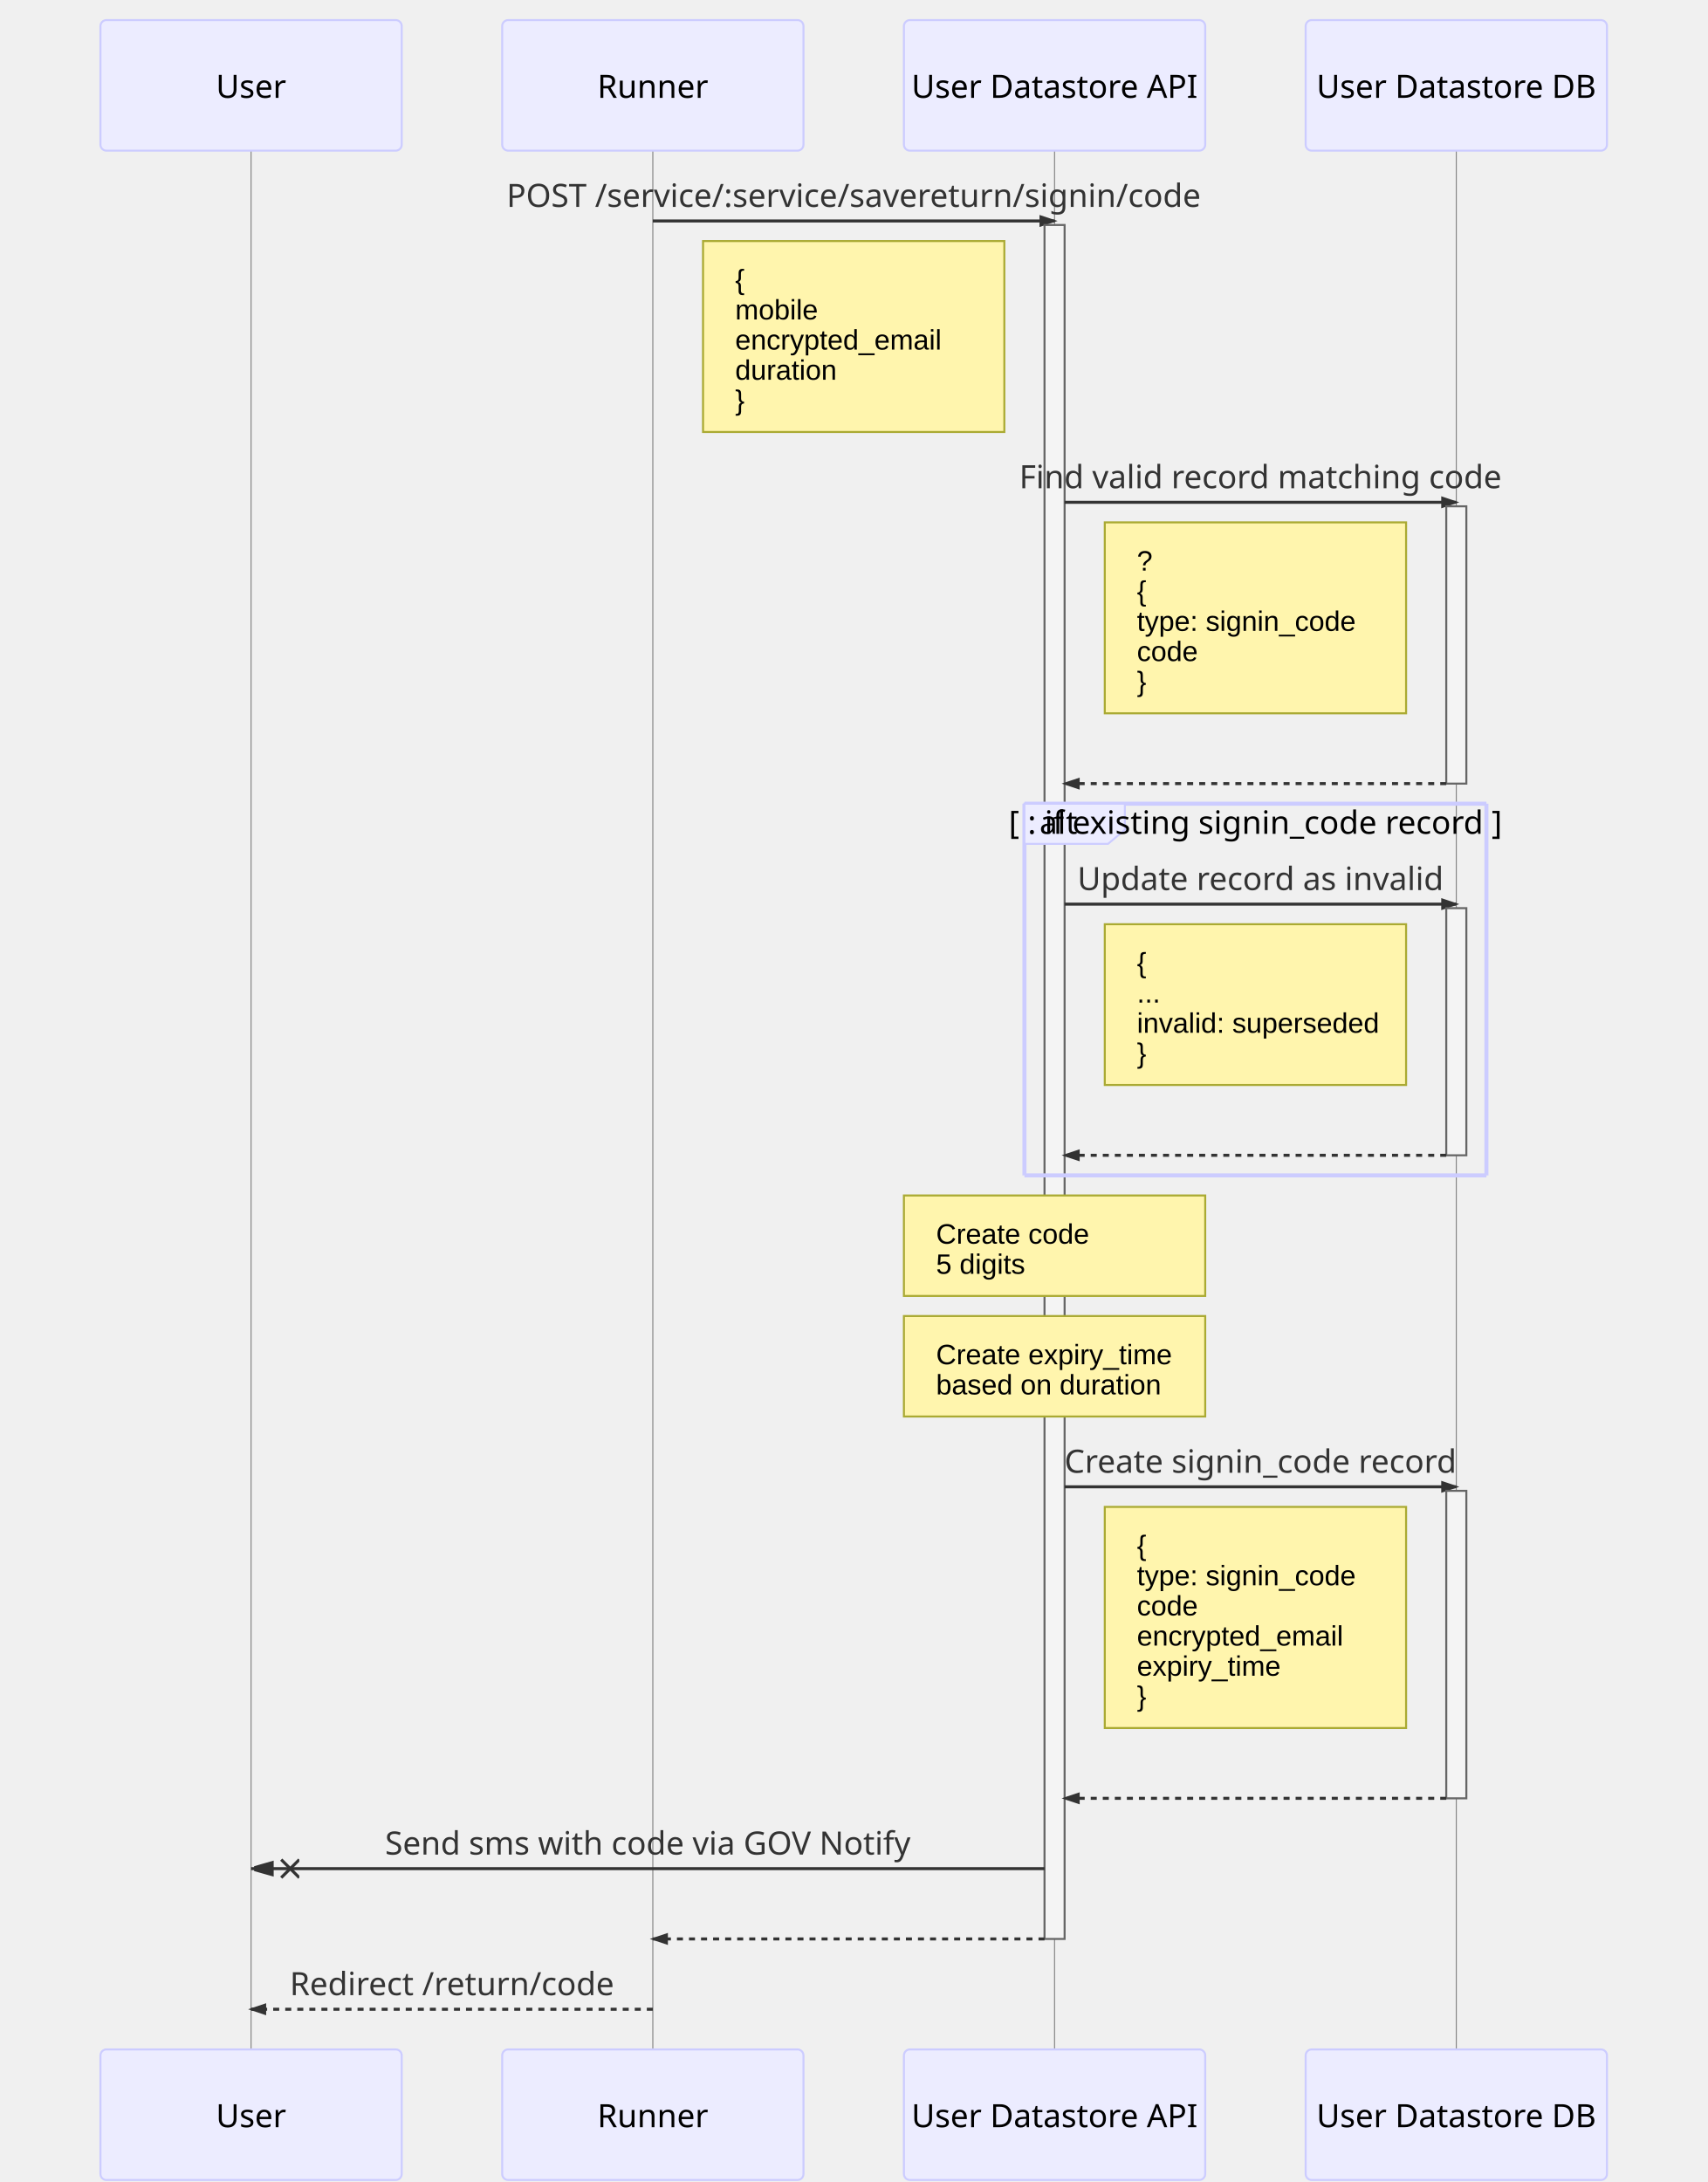
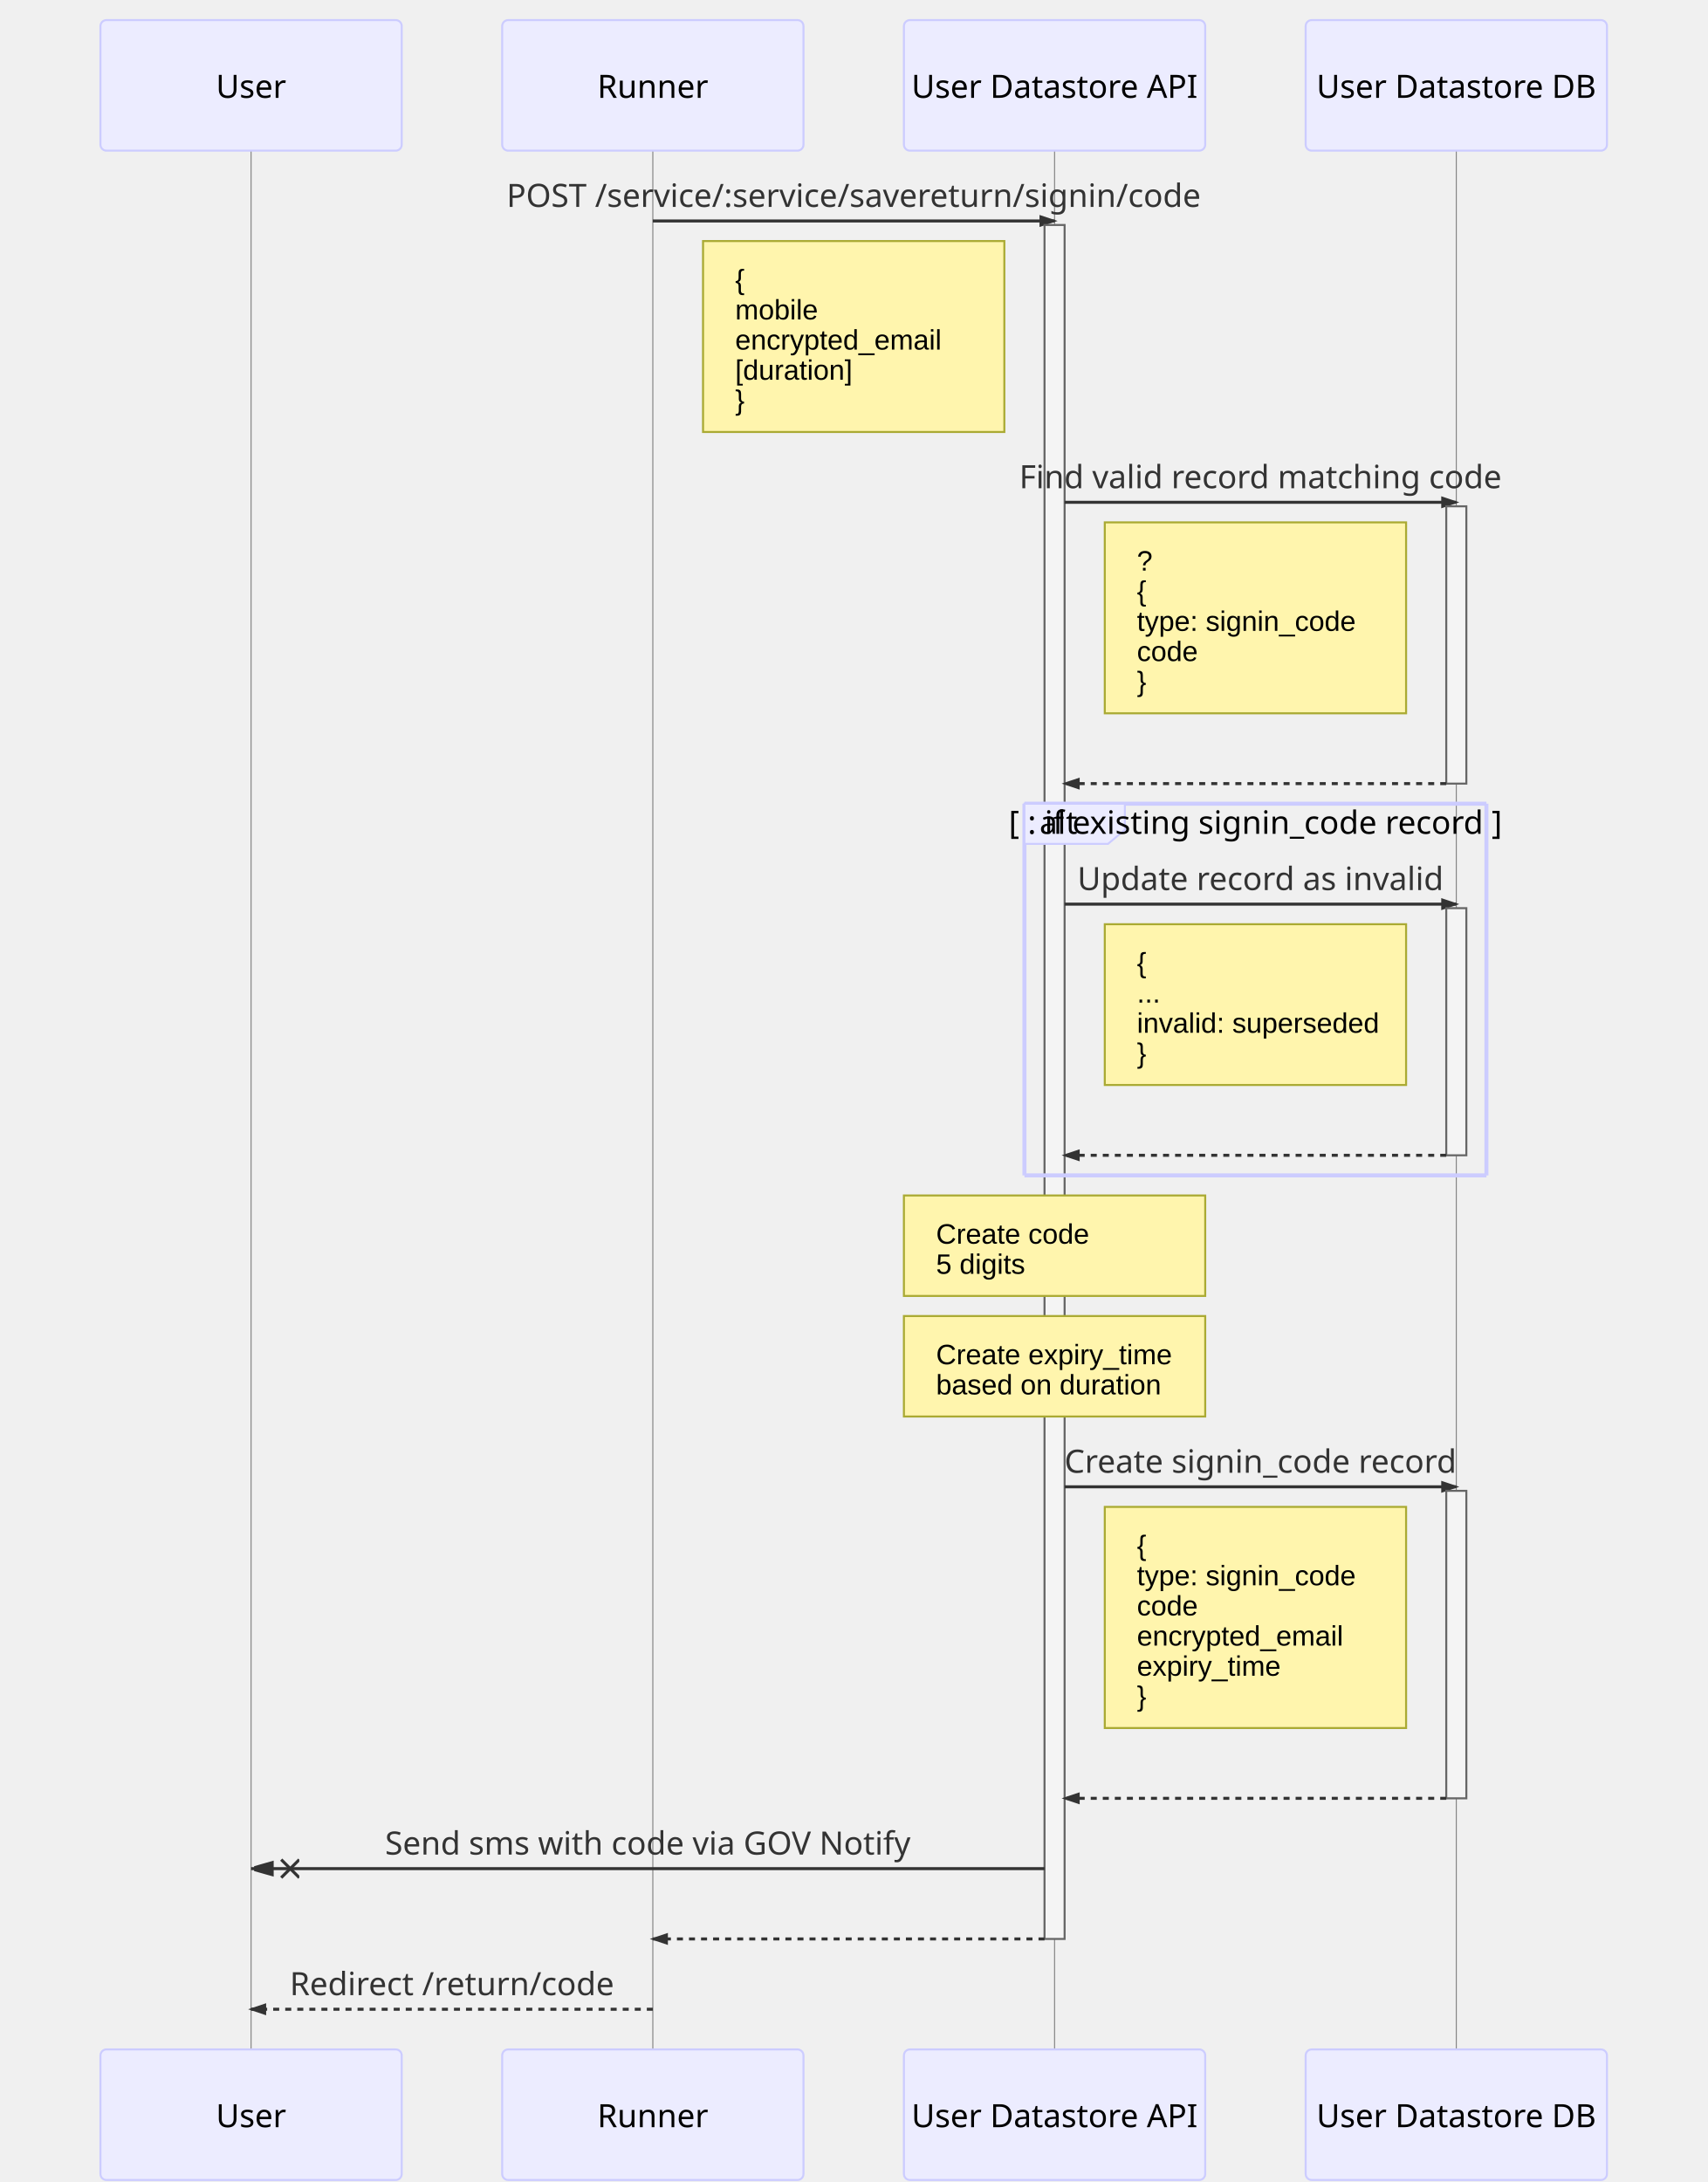
- <svg xmlns="http://www.w3.org/2000/svg" id="mermaid-1557232619701" width="100%" height="100%" style="max-width:850px;" viewBox="-50 -10 850 1086.234">
-   <style>#mermaid-1557232619701 .label{font-family:trebuchet ms,verdana,arial;color:#333}#mermaid-1557232619701 .node circle,#mermaid-1557232619701 .node ellipse,#mermaid-1557232619701 .node polygon,#mermaid-1557232619701 .node rect{fill:#ececff;stroke:#9370db;stroke-width:1px}#mermaid-1557232619701 .node.clickable{cursor:pointer}#mermaid-1557232619701 .arrowheadPath{fill:#333}#mermaid-1557232619701 .edgePath .path{stroke:#333;stroke-width:1.5px}#mermaid-1557232619701 .edgeLabel{background-color:#e8e8e8}#mermaid-1557232619701 .cluster rect{fill:#ffffde!important;stroke:#aa3!important;stroke-width:1px!important}#mermaid-1557232619701 .cluster text{fill:#333}#mermaid-1557232619701 div.mermaidTooltip{position:absolute;text-align:center;max-width:200px;padding:2px;font-family:trebuchet ms,verdana,arial;font-size:12px;background:#ffffde;border:1px solid #aa3;border-radius:2px;pointer-events:none;z-index:100}#mermaid-1557232619701 .actor{stroke:#ccf;fill:#ececff}#mermaid-1557232619701 text.actor{fill:#000;stroke:none}#mermaid-1557232619701 .actor-line{stroke:grey}#mermaid-1557232619701 .messageLine0{marker-end:"url(#arrowhead)"}#mermaid-1557232619701 .messageLine0,#mermaid-1557232619701 .messageLine1{stroke-width:1.5;stroke-dasharray:"2 2";stroke:#333}#mermaid-1557232619701 #arrowhead{fill:#333}#mermaid-1557232619701 #crosshead path{fill:#333!important;stroke:#333!important}#mermaid-1557232619701 .messageText{fill:#333;stroke:none}#mermaid-1557232619701 .labelBox{stroke:#ccf;fill:#ececff}#mermaid-1557232619701 .labelText,#mermaid-1557232619701 .loopText{fill:#000;stroke:none}#mermaid-1557232619701 .loopLine{stroke-width:2;stroke-dasharray:"2 2";marker-end:"url(#arrowhead)";stroke:#ccf}#mermaid-1557232619701 .note{stroke:#aa3;fill:#fff5ad}#mermaid-1557232619701 .noteText{fill:#000;stroke:none;font-family:trebuchet ms,verdana,arial;font-size:14px}#mermaid-1557232619701 .section{stroke:none;opacity:.2}#mermaid-1557232619701 .section0{fill:rgba(102,102,255,.49)}#mermaid-1557232619701 .section2{fill:#fff400}#mermaid-1557232619701 .section1,#mermaid-1557232619701 .section3{fill:#fff;opacity:.2}#mermaid-1557232619701 .sectionTitle0,#mermaid-1557232619701 .sectionTitle1,#mermaid-1557232619701 .sectionTitle2,#mermaid-1557232619701 .sectionTitle3{fill:#333}#mermaid-1557232619701 .sectionTitle{text-anchor:start;font-size:11px;text-height:14px}#mermaid-1557232619701 .grid .tick{stroke:#d3d3d3;opacity:.3;shape-rendering:crispEdges}#mermaid-1557232619701 .grid path{stroke-width:0}#mermaid-1557232619701 .today{fill:none;stroke:red;stroke-width:2px}#mermaid-1557232619701 .task{stroke-width:2}#mermaid-1557232619701 .taskText{text-anchor:middle;font-size:11px}#mermaid-1557232619701 .taskTextOutsideRight{fill:#000;text-anchor:start;font-size:11px}#mermaid-1557232619701 .taskTextOutsideLeft{fill:#000;text-anchor:end;font-size:11px}#mermaid-1557232619701 .taskText0,#mermaid-1557232619701 .taskText1,#mermaid-1557232619701 .taskText2,#mermaid-1557232619701 .taskText3{fill:#fff}#mermaid-1557232619701 .task0,#mermaid-1557232619701 .task1,#mermaid-1557232619701 .task2,#mermaid-1557232619701 .task3{fill:#8a90dd;stroke:#534fbc}#mermaid-1557232619701 .taskTextOutside0,#mermaid-1557232619701 .taskTextOutside1,#mermaid-1557232619701 .taskTextOutside2,#mermaid-1557232619701 .taskTextOutside3{fill:#000}#mermaid-1557232619701 .active0,#mermaid-1557232619701 .active1,#mermaid-1557232619701 .active2,#mermaid-1557232619701 .active3{fill:#bfc7ff;stroke:#534fbc}#mermaid-1557232619701 .activeText0,#mermaid-1557232619701 .activeText1,#mermaid-1557232619701 .activeText2,#mermaid-1557232619701 .activeText3{fill:#000!important}#mermaid-1557232619701 .done0,#mermaid-1557232619701 .done1,#mermaid-1557232619701 .done2,#mermaid-1557232619701 .done3{stroke:grey;fill:#d3d3d3;stroke-width:2}#mermaid-1557232619701 .doneText0,#mermaid-1557232619701 .doneText1,#mermaid-1557232619701 .doneText2,#mermaid-1557232619701 .doneText3{fill:#000!important}#mermaid-1557232619701 .crit0,#mermaid-1557232619701 .crit1,#mermaid-1557232619701 .crit2,#mermaid-1557232619701 .crit3{stroke:#f88;fill:red;stroke-width:2}#mermaid-1557232619701 .activeCrit0,#mermaid-1557232619701 .activeCrit1,#mermaid-1557232619701 .activeCrit2,#mermaid-1557232619701 .activeCrit3{stroke:#f88;fill:#bfc7ff;stroke-width:2}#mermaid-1557232619701 .doneCrit0,#mermaid-1557232619701 .doneCrit1,#mermaid-1557232619701 .doneCrit2,#mermaid-1557232619701 .doneCrit3{stroke:#f88;fill:#d3d3d3;stroke-width:2;cursor:pointer;shape-rendering:crispEdges}#mermaid-1557232619701 .activeCritText0,#mermaid-1557232619701 .activeCritText1,#mermaid-1557232619701 .activeCritText2,#mermaid-1557232619701 .activeCritText3,#mermaid-1557232619701 .doneCritText0,#mermaid-1557232619701 .doneCritText1,#mermaid-1557232619701 .doneCritText2,#mermaid-1557232619701 .doneCritText3{fill:#000!important}#mermaid-1557232619701 .titleText{text-anchor:middle;font-size:18px;fill:#000}#mermaid-1557232619701 g.classGroup text{fill:#9370db;stroke:none;font-family:trebuchet ms,verdana,arial;font-size:10px}#mermaid-1557232619701 g.classGroup rect{fill:#ececff;stroke:#9370db}#mermaid-1557232619701 g.classGroup line{stroke:#9370db;stroke-width:1}#mermaid-1557232619701 .classLabel .box{stroke:none;stroke-width:0;fill:#ececff;opacity:.5}#mermaid-1557232619701 .classLabel .label{fill:#9370db;font-size:10px}#mermaid-1557232619701 .relation{stroke:#9370db;stroke-width:1;fill:none}#mermaid-1557232619701 #compositionEnd,#mermaid-1557232619701 #compositionStart{fill:#9370db;stroke:#9370db;stroke-width:1}#mermaid-1557232619701 #aggregationEnd,#mermaid-1557232619701 #aggregationStart{fill:#ececff;stroke:#9370db;stroke-width:1}#mermaid-1557232619701 #dependencyEnd,#mermaid-1557232619701 #dependencyStart,#mermaid-1557232619701 #extensionEnd,#mermaid-1557232619701 #extensionStart{fill:#9370db;stroke:#9370db;stroke-width:1}#mermaid-1557232619701 .branch-label,#mermaid-1557232619701 .commit-id,#mermaid-1557232619701 .commit-msg{fill:#d3d3d3;color:#d3d3d3}</style>
-   <style>#mermaid-1557232619701 {
+ <svg xmlns="http://www.w3.org/2000/svg" id="mermaid-1557239138641" width="100%" height="100%" style="max-width:850px;" viewBox="-50 -10 850 1086.234">
+   <style>#mermaid-1557239138641 .label{font-family:trebuchet ms,verdana,arial;color:#333}#mermaid-1557239138641 .node circle,#mermaid-1557239138641 .node ellipse,#mermaid-1557239138641 .node polygon,#mermaid-1557239138641 .node rect{fill:#ececff;stroke:#9370db;stroke-width:1px}#mermaid-1557239138641 .node.clickable{cursor:pointer}#mermaid-1557239138641 .arrowheadPath{fill:#333}#mermaid-1557239138641 .edgePath .path{stroke:#333;stroke-width:1.5px}#mermaid-1557239138641 .edgeLabel{background-color:#e8e8e8}#mermaid-1557239138641 .cluster rect{fill:#ffffde!important;stroke:#aa3!important;stroke-width:1px!important}#mermaid-1557239138641 .cluster text{fill:#333}#mermaid-1557239138641 div.mermaidTooltip{position:absolute;text-align:center;max-width:200px;padding:2px;font-family:trebuchet ms,verdana,arial;font-size:12px;background:#ffffde;border:1px solid #aa3;border-radius:2px;pointer-events:none;z-index:100}#mermaid-1557239138641 .actor{stroke:#ccf;fill:#ececff}#mermaid-1557239138641 text.actor{fill:#000;stroke:none}#mermaid-1557239138641 .actor-line{stroke:grey}#mermaid-1557239138641 .messageLine0{marker-end:"url(#arrowhead)"}#mermaid-1557239138641 .messageLine0,#mermaid-1557239138641 .messageLine1{stroke-width:1.5;stroke-dasharray:"2 2";stroke:#333}#mermaid-1557239138641 #arrowhead{fill:#333}#mermaid-1557239138641 #crosshead path{fill:#333!important;stroke:#333!important}#mermaid-1557239138641 .messageText{fill:#333;stroke:none}#mermaid-1557239138641 .labelBox{stroke:#ccf;fill:#ececff}#mermaid-1557239138641 .labelText,#mermaid-1557239138641 .loopText{fill:#000;stroke:none}#mermaid-1557239138641 .loopLine{stroke-width:2;stroke-dasharray:"2 2";marker-end:"url(#arrowhead)";stroke:#ccf}#mermaid-1557239138641 .note{stroke:#aa3;fill:#fff5ad}#mermaid-1557239138641 .noteText{fill:#000;stroke:none;font-family:trebuchet ms,verdana,arial;font-size:14px}#mermaid-1557239138641 .section{stroke:none;opacity:.2}#mermaid-1557239138641 .section0{fill:rgba(102,102,255,.49)}#mermaid-1557239138641 .section2{fill:#fff400}#mermaid-1557239138641 .section1,#mermaid-1557239138641 .section3{fill:#fff;opacity:.2}#mermaid-1557239138641 .sectionTitle0,#mermaid-1557239138641 .sectionTitle1,#mermaid-1557239138641 .sectionTitle2,#mermaid-1557239138641 .sectionTitle3{fill:#333}#mermaid-1557239138641 .sectionTitle{text-anchor:start;font-size:11px;text-height:14px}#mermaid-1557239138641 .grid .tick{stroke:#d3d3d3;opacity:.3;shape-rendering:crispEdges}#mermaid-1557239138641 .grid path{stroke-width:0}#mermaid-1557239138641 .today{fill:none;stroke:red;stroke-width:2px}#mermaid-1557239138641 .task{stroke-width:2}#mermaid-1557239138641 .taskText{text-anchor:middle;font-size:11px}#mermaid-1557239138641 .taskTextOutsideRight{fill:#000;text-anchor:start;font-size:11px}#mermaid-1557239138641 .taskTextOutsideLeft{fill:#000;text-anchor:end;font-size:11px}#mermaid-1557239138641 .taskText0,#mermaid-1557239138641 .taskText1,#mermaid-1557239138641 .taskText2,#mermaid-1557239138641 .taskText3{fill:#fff}#mermaid-1557239138641 .task0,#mermaid-1557239138641 .task1,#mermaid-1557239138641 .task2,#mermaid-1557239138641 .task3{fill:#8a90dd;stroke:#534fbc}#mermaid-1557239138641 .taskTextOutside0,#mermaid-1557239138641 .taskTextOutside1,#mermaid-1557239138641 .taskTextOutside2,#mermaid-1557239138641 .taskTextOutside3{fill:#000}#mermaid-1557239138641 .active0,#mermaid-1557239138641 .active1,#mermaid-1557239138641 .active2,#mermaid-1557239138641 .active3{fill:#bfc7ff;stroke:#534fbc}#mermaid-1557239138641 .activeText0,#mermaid-1557239138641 .activeText1,#mermaid-1557239138641 .activeText2,#mermaid-1557239138641 .activeText3{fill:#000!important}#mermaid-1557239138641 .done0,#mermaid-1557239138641 .done1,#mermaid-1557239138641 .done2,#mermaid-1557239138641 .done3{stroke:grey;fill:#d3d3d3;stroke-width:2}#mermaid-1557239138641 .doneText0,#mermaid-1557239138641 .doneText1,#mermaid-1557239138641 .doneText2,#mermaid-1557239138641 .doneText3{fill:#000!important}#mermaid-1557239138641 .crit0,#mermaid-1557239138641 .crit1,#mermaid-1557239138641 .crit2,#mermaid-1557239138641 .crit3{stroke:#f88;fill:red;stroke-width:2}#mermaid-1557239138641 .activeCrit0,#mermaid-1557239138641 .activeCrit1,#mermaid-1557239138641 .activeCrit2,#mermaid-1557239138641 .activeCrit3{stroke:#f88;fill:#bfc7ff;stroke-width:2}#mermaid-1557239138641 .doneCrit0,#mermaid-1557239138641 .doneCrit1,#mermaid-1557239138641 .doneCrit2,#mermaid-1557239138641 .doneCrit3{stroke:#f88;fill:#d3d3d3;stroke-width:2;cursor:pointer;shape-rendering:crispEdges}#mermaid-1557239138641 .activeCritText0,#mermaid-1557239138641 .activeCritText1,#mermaid-1557239138641 .activeCritText2,#mermaid-1557239138641 .activeCritText3,#mermaid-1557239138641 .doneCritText0,#mermaid-1557239138641 .doneCritText1,#mermaid-1557239138641 .doneCritText2,#mermaid-1557239138641 .doneCritText3{fill:#000!important}#mermaid-1557239138641 .titleText{text-anchor:middle;font-size:18px;fill:#000}#mermaid-1557239138641 g.classGroup text{fill:#9370db;stroke:none;font-family:trebuchet ms,verdana,arial;font-size:10px}#mermaid-1557239138641 g.classGroup rect{fill:#ececff;stroke:#9370db}#mermaid-1557239138641 g.classGroup line{stroke:#9370db;stroke-width:1}#mermaid-1557239138641 .classLabel .box{stroke:none;stroke-width:0;fill:#ececff;opacity:.5}#mermaid-1557239138641 .classLabel .label{fill:#9370db;font-size:10px}#mermaid-1557239138641 .relation{stroke:#9370db;stroke-width:1;fill:none}#mermaid-1557239138641 #compositionEnd,#mermaid-1557239138641 #compositionStart{fill:#9370db;stroke:#9370db;stroke-width:1}#mermaid-1557239138641 #aggregationEnd,#mermaid-1557239138641 #aggregationStart{fill:#ececff;stroke:#9370db;stroke-width:1}#mermaid-1557239138641 #dependencyEnd,#mermaid-1557239138641 #dependencyStart,#mermaid-1557239138641 #extensionEnd,#mermaid-1557239138641 #extensionStart{fill:#9370db;stroke:#9370db;stroke-width:1}#mermaid-1557239138641 .branch-label,#mermaid-1557239138641 .commit-id,#mermaid-1557239138641 .commit-msg{fill:#d3d3d3;color:#d3d3d3}</style>
+   <style>#mermaid-1557239138641 {
    color: rgb(0, 0, 0);
    font: normal normal 400 normal 16px / normal nta;
  }</style>
  <defs>
    <style type="text/css">
  [object Promise]
  </style>
  </defs>
  <g />
  <g>
    <line id="actor0" x1="75" y1="5" x2="75" y2="1075.234" class="actor-line" stroke-width="0.5px" stroke="#999" />
    <rect x="0" y="0" fill="#eaeaea" stroke="#666" width="150" height="65" rx="3" ry="3" class="actor" />
    <text x="75" y="32.5" dominant-baseline="central" alignment-baseline="central" class="actor" style="text-anchor: middle;">
      <tspan x="75" dy="0">User</tspan>
    </text>
  </g>
  <g>
    <line id="actor1" x1="275" y1="5" x2="275" y2="1075.234" class="actor-line" stroke-width="0.5px" stroke="#999" />
    <rect x="200" y="0" fill="#eaeaea" stroke="#666" width="150" height="65" rx="3" ry="3" class="actor" />
    <text x="275" y="32.5" dominant-baseline="central" alignment-baseline="central" class="actor" style="text-anchor: middle;">
      <tspan x="275" dy="0">Runner</tspan>
    </text>
  </g>
  <g>
    <line id="actor2" x1="475" y1="5" x2="475" y2="1075.234" class="actor-line" stroke-width="0.5px" stroke="#999" />
    <rect x="400" y="0" fill="#eaeaea" stroke="#666" width="150" height="65" rx="3" ry="3" class="actor" />
    <text x="475" y="32.5" dominant-baseline="central" alignment-baseline="central" class="actor" style="text-anchor: middle;">
      <tspan x="475" dy="0">User Datastore API</tspan>
    </text>
  </g>
  <g>
    <line id="actor3" x1="675" y1="5" x2="675" y2="1075.234" class="actor-line" stroke-width="0.5px" stroke="#999" />
    <rect x="600" y="0" fill="#eaeaea" stroke="#666" width="150" height="65" rx="3" ry="3" class="actor" />
    <text x="675" y="32.5" dominant-baseline="central" alignment-baseline="central" class="actor" style="text-anchor: middle;">
      <tspan x="675" dy="0">User Datastore DB</tspan>
    </text>
  </g>
  <defs>
    <marker id="arrowhead" refX="5" refY="2" markerWidth="6" markerHeight="4" orient="auto">
      <path d="M 0,0 V 4 L6,2 Z" />
    </marker>
  </defs>
  <defs>
    <marker id="crosshead" markerWidth="15" markerHeight="8" orient="auto" refX="16" refY="4">
      <path fill="black" stroke="#000000" stroke-width="1px" d="M 9,2 V 6 L16,4 Z" style="stroke-dasharray: 0, 0;" />
      <path fill="none" stroke="#000000" stroke-width="1px" d="M 0,1 L 6,7 M 6,1 L 0,7" style="stroke-dasharray: 0, 0;" />
    </marker>
  </defs>
  <g>
    <text x="375" y="93" class="messageText" style="text-anchor: middle;">POST /service/:service/savereturn/signin/code</text>
    <line x1="275" y1="100" x2="475" y2="100" class="messageLine0" stroke-width="2" stroke="black" marker-end="url(#arrowhead)" style="fill: none;" />
  </g>
  <g>
    <rect x="470" y="102" fill="#f4f4f4" stroke="#666" width="10" height="853.234" rx="0" ry="0" />
  </g>
  <g>
    <rect x="300" y="110" fill="#EDF2AE" stroke="#666" width="150" height="95.047" rx="0" ry="0" class="note" />
    <text x="296" y="134" fill="black" class="noteText">
      <tspan x="316" fill="black">{ </tspan>
    </text>
    <text x="296" y="149.016" fill="black" class="noteText">
      <tspan x="316" fill="black">mobile</tspan>
    </text>
    <text x="296" y="164.016" fill="black" class="noteText">
      <tspan x="316" fill="black">encrypted_email</tspan>
    </text>
    <text x="296" y="179.031" fill="black" class="noteText">
-       <tspan x="316" fill="black">duration</tspan>
+       <tspan x="316" fill="black">[duration]</tspan>
    </text>
    <text x="296" y="194.031" fill="black" class="noteText">
-       <tspan x="316" fill="black"> }</tspan>
+       <tspan x="316" fill="black">}</tspan>
    </text>
  </g>
  <g>
    <text x="577.5" y="233.047" class="messageText" style="text-anchor: middle;">Find valid record matching code</text>
    <line x1="480" y1="240.047" x2="675" y2="240.047" class="messageLine0" stroke-width="2" stroke="black" marker-end="url(#arrowhead)" style="fill: none;" />
  </g>
  <g>
    <rect x="670" y="242.047" fill="#f4f4f4" stroke="#666" width="10" height="138.047" rx="0" ry="0" />
  </g>
  <g>
    <rect x="500" y="250.047" fill="#EDF2AE" stroke="#666" width="150" height="95.047" rx="0" ry="0" class="note" />
    <text x="496" y="274.047" fill="black" class="noteText">
      <tspan x="516" fill="black">?</tspan>
    </text>
    <text x="496" y="289.047" fill="black" class="noteText">
      <tspan x="516" fill="black">{</tspan>
    </text>
    <text x="496" y="304.062" fill="black" class="noteText">
      <tspan x="516" fill="black">type: signin_code</tspan>
    </text>
    <text x="496" y="319.078" fill="black" class="noteText">
      <tspan x="516" fill="black">code</tspan>
    </text>
    <text x="496" y="334.078" fill="black" class="noteText">
      <tspan x="516" fill="black">}</tspan>
    </text>
  </g>
  <g>
    <text x="575" y="373.094" class="messageText" style="text-anchor: middle;" />
    <line x1="670" y1="380.094" x2="480" y2="380.094" class="messageLine1" stroke-width="2" stroke="black" marker-end="url(#arrowhead)" style="stroke-dasharray: 3, 3; fill: none;" />
  </g>
  <g>
    <text x="577.5" y="433.094" class="messageText" style="text-anchor: middle;">Update record as invalid</text>
    <line x1="480" y1="440.094" x2="675" y2="440.094" class="messageLine0" stroke-width="2" stroke="black" marker-end="url(#arrowhead)" style="fill: none;" />
  </g>
  <g>
    <rect x="670" y="442.094" fill="#f4f4f4" stroke="#666" width="10" height="123.031" rx="0" ry="0" />
  </g>
  <g>
    <rect x="500" y="450.094" fill="#EDF2AE" stroke="#666" width="150" height="80.031" rx="0" ry="0" class="note" />
    <text x="496" y="474.094" fill="black" class="noteText">
      <tspan x="516" fill="black">{</tspan>
    </text>
    <text x="496" y="489.109" fill="black" class="noteText">
      <tspan x="516" fill="black">...</tspan>
    </text>
    <text x="496" y="504.109" fill="black" class="noteText">
      <tspan x="516" fill="black">invalid: superseded</tspan>
    </text>
    <text x="496" y="519.109" fill="black" class="noteText">
      <tspan x="516" fill="black">}</tspan>
    </text>
  </g>
  <g>
    <text x="575" y="558.125" class="messageText" style="text-anchor: middle;" />
    <line x1="670" y1="565.125" x2="480" y2="565.125" class="messageLine1" stroke-width="2" stroke="black" marker-end="url(#arrowhead)" style="stroke-dasharray: 3, 3; fill: none;" />
  </g>
  <g>
    <line x1="460" y1="390.094" x2="690" y2="390.094" class="loopLine" />
    <line x1="690" y1="390.094" x2="690" y2="575.125" class="loopLine" />
    <line x1="460" y1="575.125" x2="690" y2="575.125" class="loopLine" />
    <line x1="460" y1="390.094" x2="460" y2="575.125" class="loopLine" />
    <polygon points="460,390.094 510,390.094 510,403.094 501.6,410.094 460,410.094" class="labelBox" />
    <text x="467.5" y="405.094" fill="black" class="labelText">
      <tspan x="467.5" fill="black">alt</tspan>
    </text>
    <text x="575" y="405.094" fill="black" class="loopText" style="text-anchor: middle;">
      <tspan x="575" fill="black">[ : if existing signin_code record ]</tspan>
    </text>
  </g>
  <g>
    <rect x="400" y="585.125" fill="#EDF2AE" stroke="#666" width="150" height="50.016" rx="0" ry="0" class="note" />
    <text x="396" y="609.125" fill="black" class="noteText">
      <tspan x="416" fill="black">Create  code</tspan>
    </text>
    <text x="396" y="624.125" fill="black" class="noteText">
      <tspan x="416" fill="black">5 digits</tspan>
    </text>
  </g>
  <g>
    <rect x="400" y="645.141" fill="#EDF2AE" stroke="#666" width="150" height="50.016" rx="0" ry="0" class="note" />
    <text x="396" y="669.141" fill="black" class="noteText">
      <tspan x="416" fill="black">Create expiry_time</tspan>
    </text>
    <text x="396" y="684.156" fill="black" class="noteText">
      <tspan x="416" fill="black">based on duration</tspan>
    </text>
  </g>
  <g>
    <text x="577.5" y="723.156" class="messageText" style="text-anchor: middle;">Create signin_code record</text>
    <line x1="480" y1="730.156" x2="675" y2="730.156" class="messageLine0" stroke-width="2" stroke="black" marker-end="url(#arrowhead)" style="fill: none;" />
  </g>
  <g>
    <rect x="670" y="732.156" fill="#f4f4f4" stroke="#666" width="10" height="153.078" rx="0" ry="0" />
  </g>
  <g>
    <rect x="500" y="740.156" fill="#EDF2AE" stroke="#666" width="150" height="110.078" rx="0" ry="0" class="note" />
    <text x="496" y="764.156" fill="black" class="noteText">
      <tspan x="516" fill="black">{ </tspan>
    </text>
    <text x="496" y="779.172" fill="black" class="noteText">
      <tspan x="516" fill="black">type: signin_code</tspan>
    </text>
    <text x="496" y="794.188" fill="black" class="noteText">
      <tspan x="516" fill="black">code</tspan>
    </text>
    <text x="496" y="809.188" fill="black" class="noteText">
      <tspan x="516" fill="black">encrypted_email</tspan>
    </text>
    <text x="496" y="824.203" fill="black" class="noteText">
      <tspan x="516" fill="black">expiry_time</tspan>
    </text>
    <text x="496" y="839.219" fill="black" class="noteText">
      <tspan x="516" fill="black"> }</tspan>
    </text>
  </g>
  <g>
    <text x="575" y="878.234" class="messageText" style="text-anchor: middle;" />
    <line x1="670" y1="885.234" x2="480" y2="885.234" class="messageLine1" stroke-width="2" stroke="black" marker-end="url(#arrowhead)" style="stroke-dasharray: 3, 3; fill: none;" />
  </g>
  <g>
    <text x="272.5" y="913.234" class="messageText" style="text-anchor: middle;">Send sms with code via GOV Notify</text>
    <line x1="470" y1="920.234" x2="75" y2="920.234" class="messageLine0" stroke-width="2" stroke="black" marker-end="url(#crosshead)" style="fill: none;" />
  </g>
  <g>
    <text x="372.5" y="948.234" class="messageText" style="text-anchor: middle;" />
    <line x1="470" y1="955.234" x2="275" y2="955.234" class="messageLine1" stroke-width="2" stroke="black" marker-end="url(#arrowhead)" style="stroke-dasharray: 3, 3; fill: none;" />
  </g>
  <g>
    <text x="175" y="983.234" class="messageText" style="text-anchor: middle;">Redirect /return/code</text>
    <line x1="275" y1="990.234" x2="75" y2="990.234" class="messageLine1" stroke-width="2" stroke="black" marker-end="url(#arrowhead)" style="stroke-dasharray: 3, 3; fill: none;" />
  </g>
  <g>
    <rect x="0" y="1010.234" fill="#eaeaea" stroke="#666" width="150" height="65" rx="3" ry="3" class="actor" />
    <text x="75" y="1042.734" dominant-baseline="central" alignment-baseline="central" class="actor" style="text-anchor: middle;">
      <tspan x="75" dy="0">User</tspan>
    </text>
  </g>
  <g>
    <rect x="200" y="1010.234" fill="#eaeaea" stroke="#666" width="150" height="65" rx="3" ry="3" class="actor" />
    <text x="275" y="1042.734" dominant-baseline="central" alignment-baseline="central" class="actor" style="text-anchor: middle;">
      <tspan x="275" dy="0">Runner</tspan>
    </text>
  </g>
  <g>
    <rect x="400" y="1010.234" fill="#eaeaea" stroke="#666" width="150" height="65" rx="3" ry="3" class="actor" />
    <text x="475" y="1042.734" dominant-baseline="central" alignment-baseline="central" class="actor" style="text-anchor: middle;">
      <tspan x="475" dy="0">User Datastore API</tspan>
    </text>
  </g>
  <g>
    <rect x="600" y="1010.234" fill="#eaeaea" stroke="#666" width="150" height="65" rx="3" ry="3" class="actor" />
    <text x="675" y="1042.734" dominant-baseline="central" alignment-baseline="central" class="actor" style="text-anchor: middle;">
      <tspan x="675" dy="0">User Datastore DB</tspan>
    </text>
  </g>
</svg>
